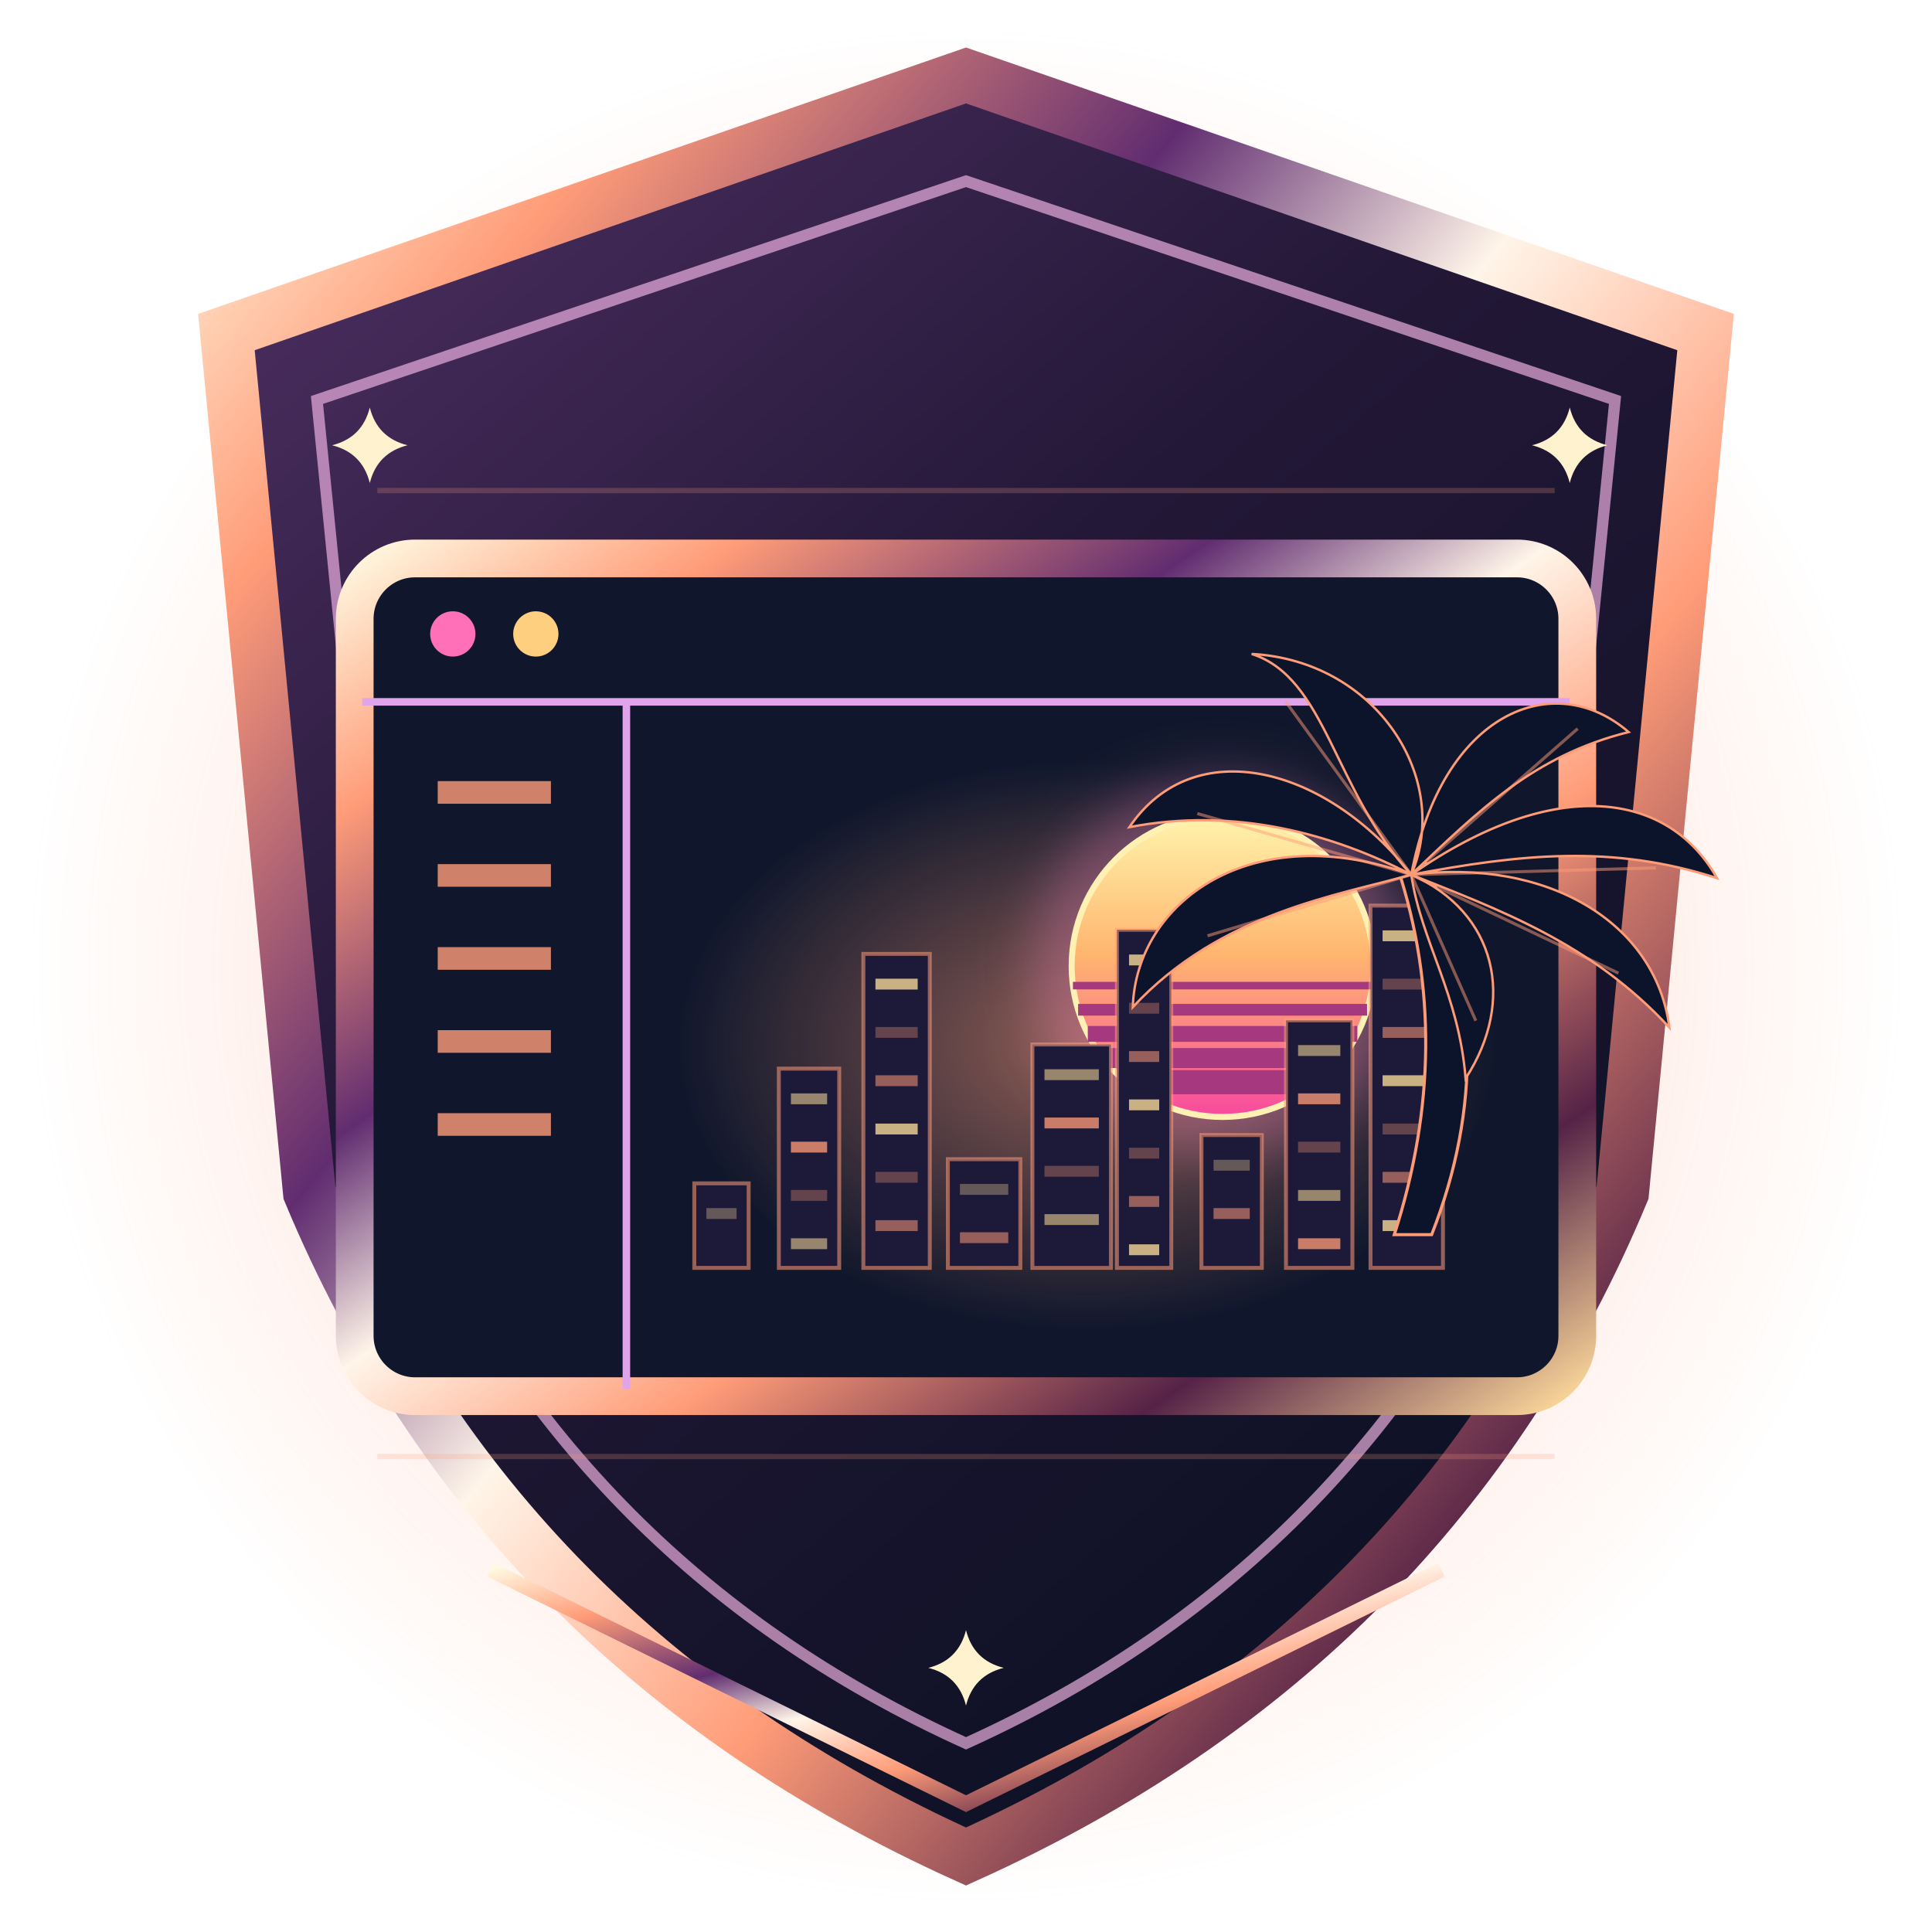
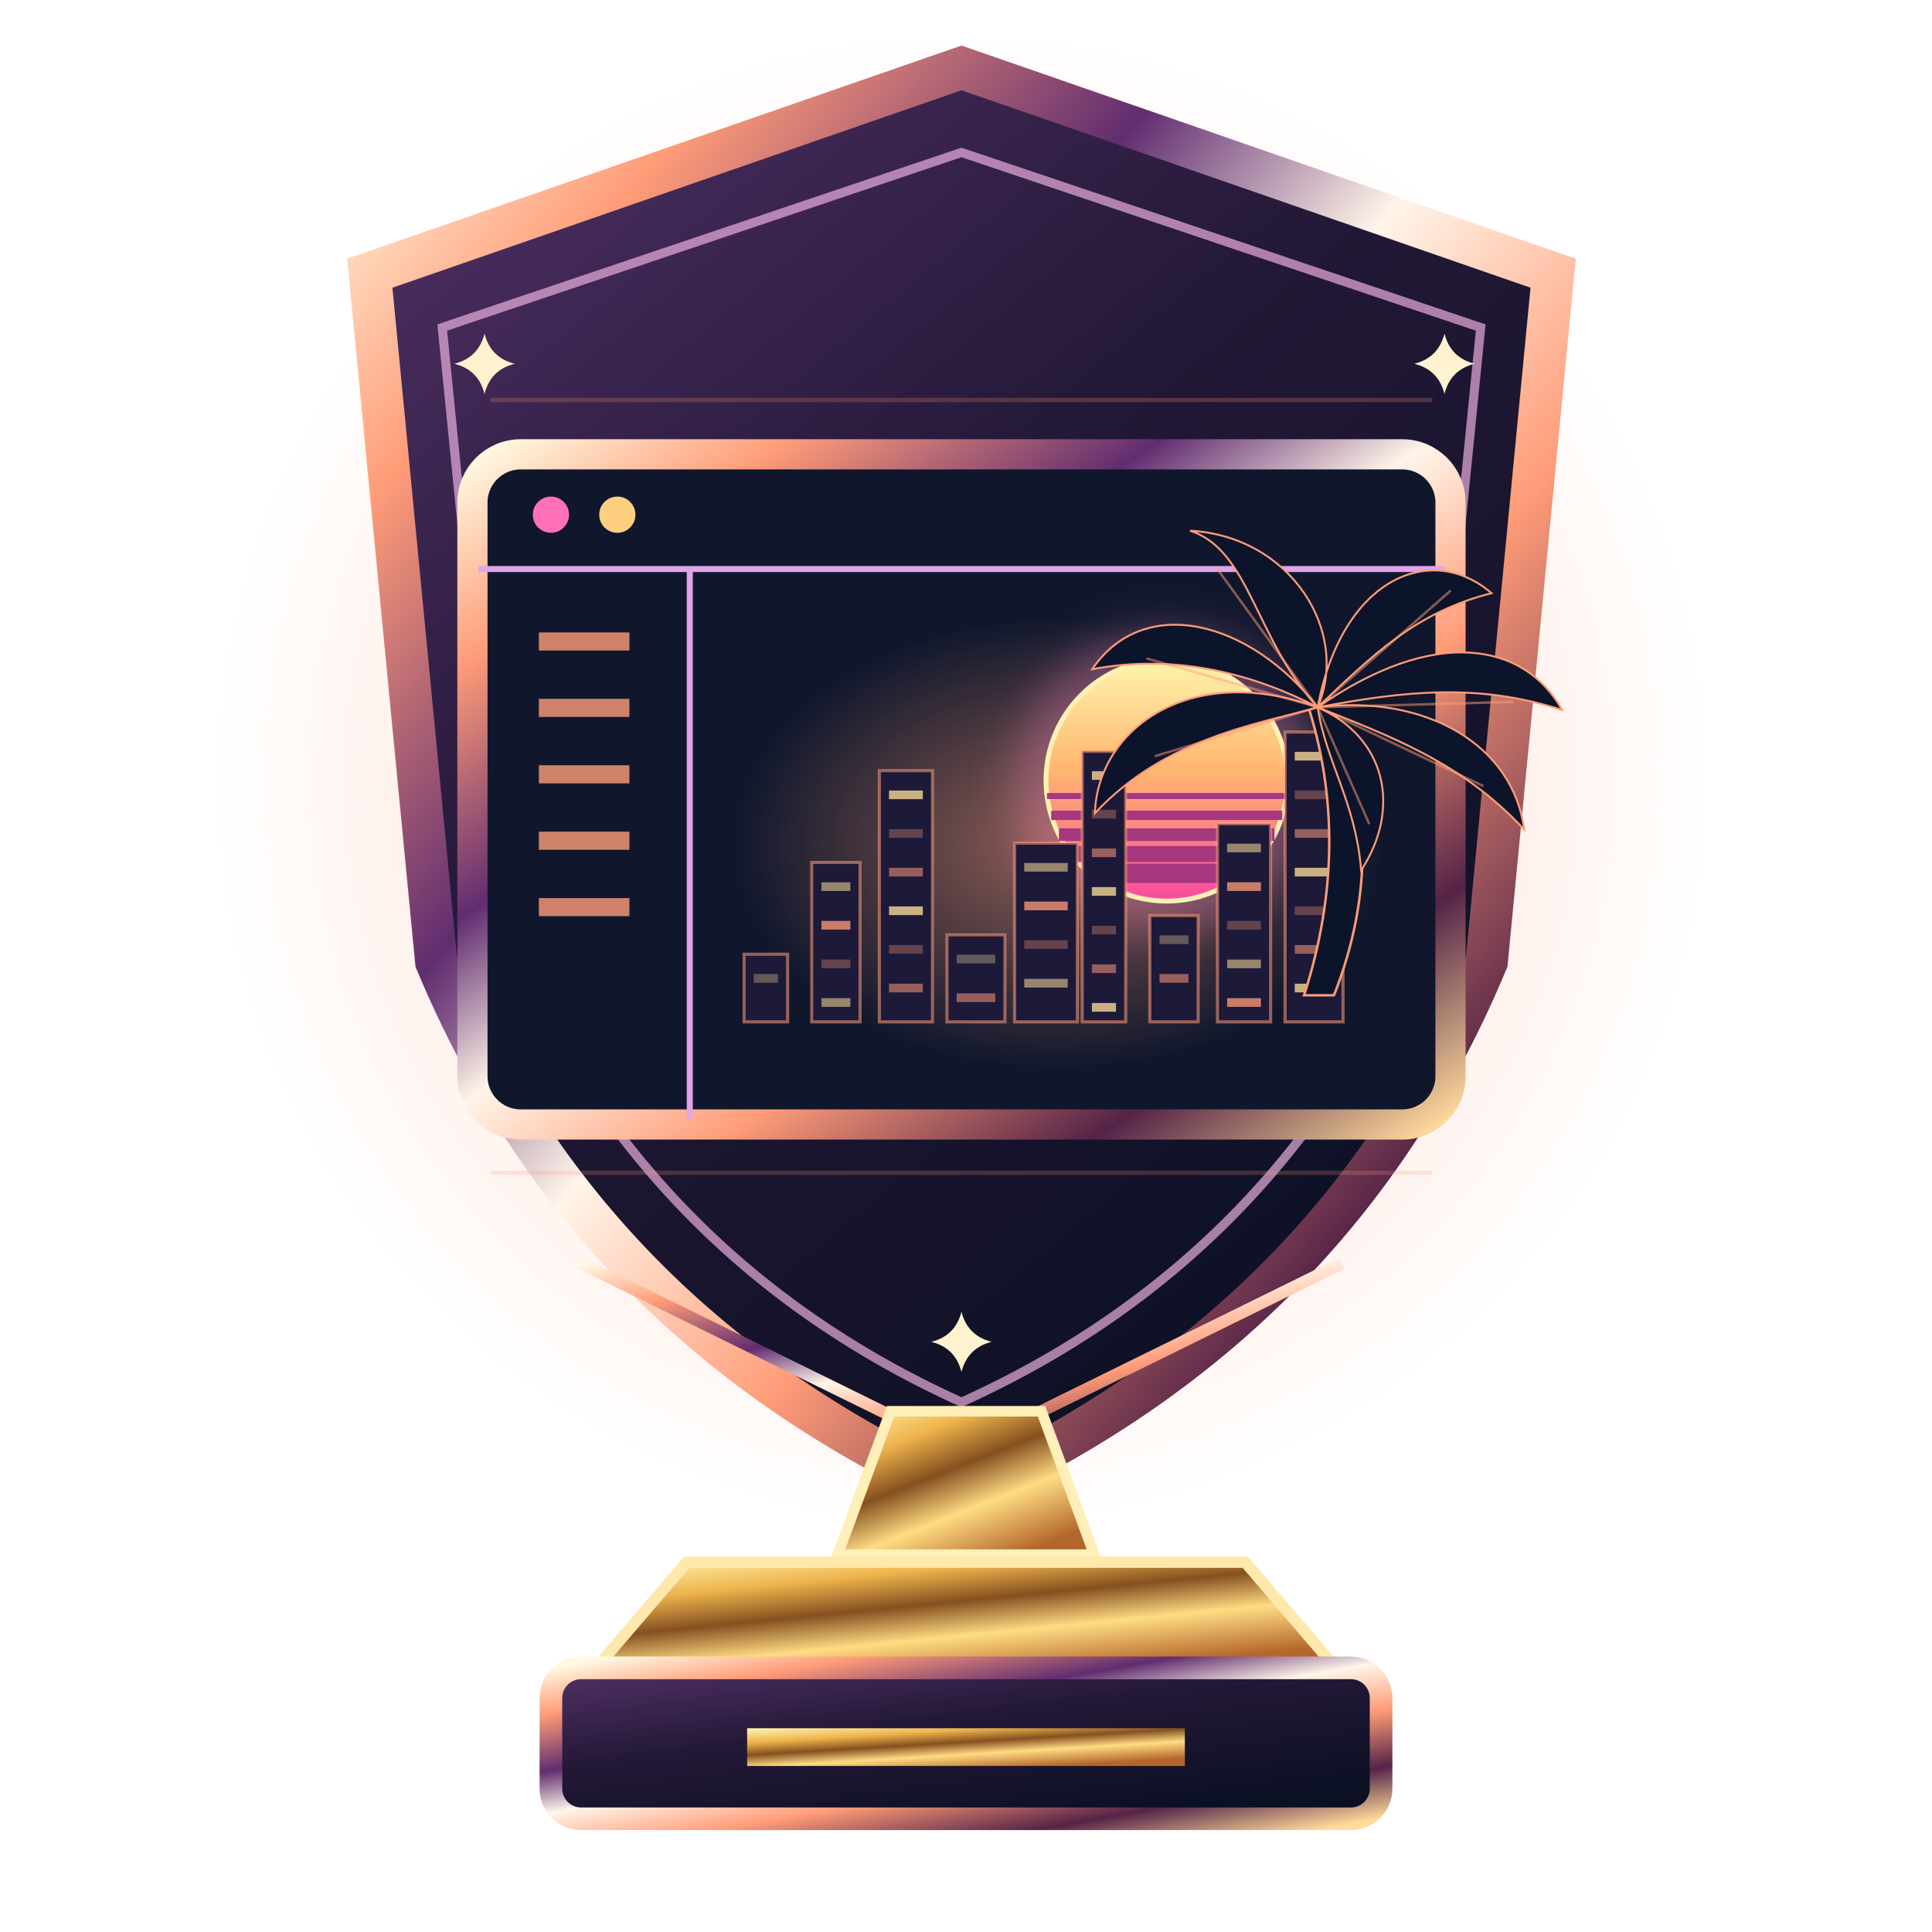
- <svg xmlns="http://www.w3.org/2000/svg" viewBox="0 0 256 256" role="img" aria-label="Vice Skyline">
+ <svg xmlns="http://www.w3.org/2000/svg" viewBox="0 0 256 256" role="img" aria-label="Skyline Award">
  <defs>
    <linearGradient id="metal" x2="1" y2="1">
      <stop stop-color="#fff9e2" />
      <stop offset=".15" stop-color="#ff9c78" />
      <stop offset=".34" stop-color="#612d70" />
      <stop offset=".48" stop-color="#fff5e9" />
      <stop offset=".64" stop-color="#ff9c78" />
      <stop offset=".83" stop-color="#552347" />
      <stop offset="1" stop-color="#ffdc9c" />
    </linearGradient>
    <linearGradient id="gold" x2=".7" y2="1">
      <stop stop-color="#fff7b4" />
      <stop offset=".26" stop-color="#eeb34c" />
      <stop offset=".48" stop-color="#855020" />
      <stop offset=".7" stop-color="#ffdc83" />
      <stop offset="1" stop-color="#b4672b" />
    </linearGradient>
    <linearGradient id="pink" x2=".7" y2="1">
      <stop stop-color="#fff0fa" />
      <stop offset=".24" stop-color="#ff82bf" />
      <stop offset=".52" stop-color="#d72d8a" />
      <stop offset=".8" stop-color="#76204e" />
      <stop offset="1" stop-color="#ffb5e4" />
    </linearGradient>
    <linearGradient id="chrome" x2=".7" y2="1">
      <stop stop-color="#fff" />
      <stop offset=".26" stop-color="#8ce7ff" />
      <stop offset=".48" stop-color="#3d3575" />
      <stop offset=".56" stop-color="#f7f4ff" />
      <stop offset=".76" stop-color="#8192cb" />
      <stop offset="1" stop-color="#25304e" />
    </linearGradient>
    <linearGradient id="sun" x2="0" y2="1">
      <stop stop-color="#fff4ac" />
      <stop offset=".46" stop-color="#ffb66f" />
      <stop offset="1" stop-color="#f84a9e" />
    </linearGradient>
    <linearGradient id="body" x2=".7" y2="1">
      <stop stop-color="#533267" />
      <stop offset=".45" stop-color="#231837" />
      <stop offset="1" stop-color="#0b1023" />
    </linearGradient>
    <radialGradient id="halo">
      <stop stop-color="#ff9c78" stop-opacity=".53" />
      <stop offset="1" stop-color="#ff9c78" stop-opacity="0" />
    </radialGradient>
    <filter id="glow" x="-50%" y="-50%" width="200%" height="200%">
      <feGaussianBlur stdDeviation="3.5" />
    </filter>
  </defs>
-   <circle cx="128" cy="128" r="125" fill="url(#halo)" />
-   <path d="M128 10 226 44 215 158Q190 218 128 246Q66 218 41 158L30 44Z" fill="url(#body)" stroke="url(#metal)" stroke-width="7" />
-   <path d="M128 24 214 53 204 153Q181 207 128 231Q75 207 52 153L42 53Z" fill="none" stroke="#efb2e3" stroke-opacity=".68" stroke-width="1.5" />
-   <g opacity=".22">
-     <path d="M50 65h156" stroke="#ff9c78" stroke-width=".7" />
-     <path d="M50 81h156" stroke="#ff9c78" stroke-width=".7" />
-     <path d="M50 97h156" stroke="#ff9c78" stroke-width=".7" />
-     <path d="M50 113h156" stroke="#ff9c78" stroke-width=".7" />
-     <path d="M50 129h156" stroke="#ff9c78" stroke-width=".7" />
-     <path d="M50 145h156" stroke="#ff9c78" stroke-width=".7" />
-     <path d="M50 161h156" stroke="#ff9c78" stroke-width=".7" />
-     <path d="M50 177h156" stroke="#ff9c78" stroke-width=".7" />
-     <path d="M50 193h156" stroke="#ff9c78" stroke-width=".7" />
+   <g transform="translate(25 1) scale(.8)">
+     <circle cx="128" cy="128" r="125" fill="url(#halo)" />
+     <path d="M128 10 226 44 215 158Q190 218 128 246Q66 218 41 158L30 44Z" fill="url(#body)" stroke="url(#metal)" stroke-width="7" />
+     <path d="M128 24 214 53 204 153Q181 207 128 231Q75 207 52 153L42 53Z" fill="none" stroke="#efb2e3" stroke-opacity=".68" stroke-width="1.5" />
+     <g opacity=".22">
+       <path d="M50 65h156" stroke="#ff9c78" stroke-width=".7" />
+       <path d="M50 81h156" stroke="#ff9c78" stroke-width=".7" />
+       <path d="M50 97h156" stroke="#ff9c78" stroke-width=".7" />
+       <path d="M50 113h156" stroke="#ff9c78" stroke-width=".7" />
+       <path d="M50 129h156" stroke="#ff9c78" stroke-width=".7" />
+       <path d="M50 145h156" stroke="#ff9c78" stroke-width=".7" />
+       <path d="M50 161h156" stroke="#ff9c78" stroke-width=".7" />
+       <path d="M50 177h156" stroke="#ff9c78" stroke-width=".7" />
+       <path d="M50 193h156" stroke="#ff9c78" stroke-width=".7" />
+     </g>
+     <rect x="47" y="74" width="162" height="111" rx="8" fill="#10172c" stroke="url(#metal)" stroke-width="5" />
+     <path d="M48 93h160M83 93v91" stroke="#dfa4e9" />
+     <circle cx="60" cy="84" r="3" fill="#ff70b8" />
+     <circle cx="71" cy="84" r="3" fill="#ffcf80" />
+     <path d="M58 105h15m-15 11h15m-15 11h15m-15 11h15m-15 11h15" stroke="#ff9c78" stroke-width="3" opacity=".8" />
+     <rect x="90" y="101" width="108" height="75" rx="3" fill="url(#halo)" />
+     <circle cx="162" cy="128" r="25" fill="#ff8cc4" opacity=".32" filter="url(#glow)" />
+     <circle cx="162" cy="128" r="20" fill="url(#sun)" stroke="#fff0b4" stroke-width=".8" />
+     <path d="M142.17 130.6h39.661" stroke="#a5387e" stroke-width="1" />
+     <path d="M142.859 133.8h38.281" stroke="#a5387e" stroke-width="1.55" />
+     <path d="M144.139 137h35.721" stroke="#a5387e" stroke-width="2.1" />
+     <path d="M146.152 140.2h31.696" stroke="#a5387e" stroke-width="2.65" />
+     <path d="M149.239 143.4h25.522" stroke="#a5387e" stroke-width="3.2" />
+     <g transform="translate(92 168) scale(0.8)">
+       <path d="M0 0V-14h9V0Z" fill="#1c1939" stroke="#ff9c78" stroke-opacity=".55" stroke-width=".65" />
+       <path d="M2 -9h5" stroke="#ffe19a" stroke-width="1.8" opacity="0.32" />
+       <path d="M14 0V-33h10V0Z" fill="#1c1939" stroke="#ff9c78" stroke-opacity=".55" stroke-width=".65" />
+       <path d="M16 -28h6" stroke="#ffe19a" stroke-width="1.8" opacity="0.54" />
+       <path d="M16 -20h6" stroke="#ff9c78" stroke-width="1.8" opacity="0.76" />
+       <path d="M16 -12h6" stroke="#ff9c78" stroke-width="1.8" opacity="0.32" />
+       <path d="M16 -4h6" stroke="#ffe19a" stroke-width="1.8" opacity="0.54" />
+       <path d="M28 0V-52h11V0Z" fill="#1c1939" stroke="#ff9c78" stroke-opacity=".55" stroke-width=".65" />
+       <path d="M30 -47h7" stroke="#ffe19a" stroke-width="1.8" opacity="0.76" />
+       <path d="M30 -39h7" stroke="#ff9c78" stroke-width="1.8" opacity="0.32" />
+       <path d="M30 -31h7" stroke="#ff9c78" stroke-width="1.8" opacity="0.54" />
+       <path d="M30 -23h7" stroke="#ffe19a" stroke-width="1.8" opacity="0.76" />
+       <path d="M30 -15h7" stroke="#ff9c78" stroke-width="1.8" opacity="0.32" />
+       <path d="M30 -7h7" stroke="#ff9c78" stroke-width="1.8" opacity="0.54" />
+       <path d="M42 0V-18h12V0Z" fill="#1c1939" stroke="#ff9c78" stroke-opacity=".55" stroke-width=".65" />
+       <path d="M44 -13h8" stroke="#ffe19a" stroke-width="1.8" opacity="0.32" />
+       <path d="M44 -5h8" stroke="#ff9c78" stroke-width="1.8" opacity="0.54" />
+       <path d="M56 0V-37h13V0Z" fill="#1c1939" stroke="#ff9c78" stroke-opacity=".55" stroke-width=".65" />
+       <path d="M58 -32h9" stroke="#ffe19a" stroke-width="1.8" opacity="0.54" />
+       <path d="M58 -24h9" stroke="#ff9c78" stroke-width="1.8" opacity="0.76" />
+       <path d="M58 -16h9" stroke="#ff9c78" stroke-width="1.8" opacity="0.32" />
+       <path d="M58 -8h9" stroke="#ffe19a" stroke-width="1.8" opacity="0.54" />
+       <path d="M70 0V-56h9V0Z" fill="#1c1939" stroke="#ff9c78" stroke-opacity=".55" stroke-width=".65" />
+       <path d="M72 -51h5" stroke="#ffe19a" stroke-width="1.8" opacity="0.76" />
+       <path d="M72 -43h5" stroke="#ff9c78" stroke-width="1.8" opacity="0.32" />
+       <path d="M72 -35h5" stroke="#ff9c78" stroke-width="1.8" opacity="0.54" />
+       <path d="M72 -27h5" stroke="#ffe19a" stroke-width="1.8" opacity="0.76" />
+       <path d="M72 -19h5" stroke="#ff9c78" stroke-width="1.8" opacity="0.32" />
+       <path d="M72 -11h5" stroke="#ff9c78" stroke-width="1.8" opacity="0.54" />
+       <path d="M72 -3h5" stroke="#ffe19a" stroke-width="1.8" opacity="0.76" />
+       <path d="M84 0V-22h10V0Z" fill="#1c1939" stroke="#ff9c78" stroke-opacity=".55" stroke-width=".65" />
+       <path d="M86 -17h6" stroke="#ffe19a" stroke-width="1.8" opacity="0.32" />
+       <path d="M86 -9h6" stroke="#ff9c78" stroke-width="1.8" opacity="0.54" />
+       <path d="M98 0V-41h11V0Z" fill="#1c1939" stroke="#ff9c78" stroke-opacity=".55" stroke-width=".65" />
+       <path d="M100 -36h7" stroke="#ffe19a" stroke-width="1.8" opacity="0.54" />
+       <path d="M100 -28h7" stroke="#ff9c78" stroke-width="1.8" opacity="0.76" />
+       <path d="M100 -20h7" stroke="#ff9c78" stroke-width="1.8" opacity="0.32" />
+       <path d="M100 -12h7" stroke="#ffe19a" stroke-width="1.8" opacity="0.54" />
+       <path d="M100 -4h7" stroke="#ff9c78" stroke-width="1.8" opacity="0.76" />
+       <path d="M112 0V-60h12V0Z" fill="#1c1939" stroke="#ff9c78" stroke-opacity=".55" stroke-width=".65" />
+       <path d="M114 -55h8" stroke="#ffe19a" stroke-width="1.8" opacity="0.76" />
+       <path d="M114 -47h8" stroke="#ff9c78" stroke-width="1.8" opacity="0.32" />
+       <path d="M114 -39h8" stroke="#ff9c78" stroke-width="1.8" opacity="0.54" />
+       <path d="M114 -31h8" stroke="#ffe19a" stroke-width="1.8" opacity="0.76" />
+       <path d="M114 -23h8" stroke="#ff9c78" stroke-width="1.8" opacity="0.32" />
+       <path d="M114 -15h8" stroke="#ff9c78" stroke-width="1.8" opacity="0.54" />
+       <path d="M114 -7h8" stroke="#ffe19a" stroke-width="1.8" opacity="0.76" />
+     </g>
+     <g transform="translate(187 115) scale(0.45)">
+       <path d="M-5 108Q13 52-4 0L4-2Q28 52 6 108Z" fill="#0c142b" stroke="#ff9c78" stroke-width=".9" />
+       <path d="M0 2C-25-30-64-40-83-12C-52-18-23-10 0 2C-47-15-81 10-82 41C-56 13-21 8 0 2C-23-23-25-56-47-63C-10-61 12-26 0 2C9-46 42-59 64-40C36-33 20-17 0 2C43-28 76-22 90 3C59-7 32-4 0 2C40-3 72 16 76 47C53 22 25 12 0 2C25 13 31 39 16 62C14 37 3 22 0 2Z" fill="#0c142b" stroke="#ff9c78" stroke-width=".7" />
+       <path d="M0 2L-63-16M0 2L-60 20M0 2L-37-49M0 2L49-41M0 2L72 0M0 2L61 31M0 2L19 45" stroke="#ff9c78" opacity=".5" fill="none" stroke-width=".9" />
+     </g>
+     <path d="M65 208l63 31 63-31" fill="none" stroke="url(#metal)" stroke-width="2" />
+     <path d="M49 54q1 4 5 5q-4 1-5 5q-1-4-5-5q4-1 5-5" fill="#fff3cf" />
+     <path d="M208 54q1 4 5 5q-4 1-5 5q-1-4-5-5q4-1 5-5" fill="#fff3cf" />
+     <path d="M128 216q1 4 5 5q-4 1-5 5q-1-4-5-5q4-1 5-5" fill="#fff3cf" />
  </g>
-   <rect x="47" y="74" width="162" height="111" rx="8" fill="#10172c" stroke="url(#metal)" stroke-width="5" />
-   <path d="M48 93h160M83 93v91" stroke="#dfa4e9" />
-   <circle cx="60" cy="84" r="3" fill="#ff70b8" />
-   <circle cx="71" cy="84" r="3" fill="#ffcf80" />
-   <path d="M58 105h15m-15 11h15m-15 11h15m-15 11h15m-15 11h15" stroke="#ff9c78" stroke-width="3" opacity=".8" />
-   <rect x="90" y="101" width="108" height="75" rx="3" fill="url(#halo)" />
-   <circle cx="162" cy="128" r="25" fill="#ff8cc4" opacity=".32" filter="url(#glow)" />
-   <circle cx="162" cy="128" r="20" fill="url(#sun)" stroke="#fff0b4" stroke-width=".8" />
-   <path d="M142.17 130.6h39.661" stroke="#a5387e" stroke-width="1" />
-   <path d="M142.859 133.8h38.281" stroke="#a5387e" stroke-width="1.55" />
-   <path d="M144.139 137h35.721" stroke="#a5387e" stroke-width="2.1" />
-   <path d="M146.152 140.2h31.696" stroke="#a5387e" stroke-width="2.65" />
-   <path d="M149.239 143.4h25.522" stroke="#a5387e" stroke-width="3.2" />
-   <g transform="translate(92 168) scale(0.8)">
-     <path d="M0 0V-14h9V0Z" fill="#1c1939" stroke="#ff9c78" stroke-opacity=".55" stroke-width=".65" />
-     <path d="M2 -9h5" stroke="#ffe19a" stroke-width="1.8" opacity="0.32" />
-     <path d="M14 0V-33h10V0Z" fill="#1c1939" stroke="#ff9c78" stroke-opacity=".55" stroke-width=".65" />
-     <path d="M16 -28h6" stroke="#ffe19a" stroke-width="1.8" opacity="0.54" />
-     <path d="M16 -20h6" stroke="#ff9c78" stroke-width="1.8" opacity="0.76" />
-     <path d="M16 -12h6" stroke="#ff9c78" stroke-width="1.8" opacity="0.32" />
-     <path d="M16 -4h6" stroke="#ffe19a" stroke-width="1.8" opacity="0.54" />
-     <path d="M28 0V-52h11V0Z" fill="#1c1939" stroke="#ff9c78" stroke-opacity=".55" stroke-width=".65" />
-     <path d="M30 -47h7" stroke="#ffe19a" stroke-width="1.8" opacity="0.76" />
-     <path d="M30 -39h7" stroke="#ff9c78" stroke-width="1.8" opacity="0.32" />
-     <path d="M30 -31h7" stroke="#ff9c78" stroke-width="1.8" opacity="0.54" />
-     <path d="M30 -23h7" stroke="#ffe19a" stroke-width="1.8" opacity="0.76" />
-     <path d="M30 -15h7" stroke="#ff9c78" stroke-width="1.8" opacity="0.32" />
-     <path d="M30 -7h7" stroke="#ff9c78" stroke-width="1.8" opacity="0.54" />
-     <path d="M42 0V-18h12V0Z" fill="#1c1939" stroke="#ff9c78" stroke-opacity=".55" stroke-width=".65" />
-     <path d="M44 -13h8" stroke="#ffe19a" stroke-width="1.8" opacity="0.32" />
-     <path d="M44 -5h8" stroke="#ff9c78" stroke-width="1.8" opacity="0.54" />
-     <path d="M56 0V-37h13V0Z" fill="#1c1939" stroke="#ff9c78" stroke-opacity=".55" stroke-width=".65" />
-     <path d="M58 -32h9" stroke="#ffe19a" stroke-width="1.8" opacity="0.54" />
-     <path d="M58 -24h9" stroke="#ff9c78" stroke-width="1.8" opacity="0.76" />
-     <path d="M58 -16h9" stroke="#ff9c78" stroke-width="1.8" opacity="0.32" />
-     <path d="M58 -8h9" stroke="#ffe19a" stroke-width="1.8" opacity="0.54" />
-     <path d="M70 0V-56h9V0Z" fill="#1c1939" stroke="#ff9c78" stroke-opacity=".55" stroke-width=".65" />
-     <path d="M72 -51h5" stroke="#ffe19a" stroke-width="1.8" opacity="0.76" />
-     <path d="M72 -43h5" stroke="#ff9c78" stroke-width="1.8" opacity="0.32" />
-     <path d="M72 -35h5" stroke="#ff9c78" stroke-width="1.8" opacity="0.54" />
-     <path d="M72 -27h5" stroke="#ffe19a" stroke-width="1.8" opacity="0.76" />
-     <path d="M72 -19h5" stroke="#ff9c78" stroke-width="1.8" opacity="0.32" />
-     <path d="M72 -11h5" stroke="#ff9c78" stroke-width="1.8" opacity="0.54" />
-     <path d="M72 -3h5" stroke="#ffe19a" stroke-width="1.8" opacity="0.76" />
-     <path d="M84 0V-22h10V0Z" fill="#1c1939" stroke="#ff9c78" stroke-opacity=".55" stroke-width=".65" />
-     <path d="M86 -17h6" stroke="#ffe19a" stroke-width="1.8" opacity="0.32" />
-     <path d="M86 -9h6" stroke="#ff9c78" stroke-width="1.8" opacity="0.54" />
-     <path d="M98 0V-41h11V0Z" fill="#1c1939" stroke="#ff9c78" stroke-opacity=".55" stroke-width=".65" />
-     <path d="M100 -36h7" stroke="#ffe19a" stroke-width="1.8" opacity="0.54" />
-     <path d="M100 -28h7" stroke="#ff9c78" stroke-width="1.8" opacity="0.76" />
-     <path d="M100 -20h7" stroke="#ff9c78" stroke-width="1.8" opacity="0.32" />
-     <path d="M100 -12h7" stroke="#ffe19a" stroke-width="1.8" opacity="0.54" />
-     <path d="M100 -4h7" stroke="#ff9c78" stroke-width="1.8" opacity="0.76" />
-     <path d="M112 0V-60h12V0Z" fill="#1c1939" stroke="#ff9c78" stroke-opacity=".55" stroke-width=".65" />
-     <path d="M114 -55h8" stroke="#ffe19a" stroke-width="1.8" opacity="0.76" />
-     <path d="M114 -47h8" stroke="#ff9c78" stroke-width="1.8" opacity="0.32" />
-     <path d="M114 -39h8" stroke="#ff9c78" stroke-width="1.8" opacity="0.54" />
-     <path d="M114 -31h8" stroke="#ffe19a" stroke-width="1.8" opacity="0.76" />
-     <path d="M114 -23h8" stroke="#ff9c78" stroke-width="1.8" opacity="0.32" />
-     <path d="M114 -15h8" stroke="#ff9c78" stroke-width="1.8" opacity="0.54" />
-     <path d="M114 -7h8" stroke="#ffe19a" stroke-width="1.8" opacity="0.76" />
-   </g>
-   <g transform="translate(187 115) scale(0.45)">
-     <path d="M-5 108Q13 52-4 0L4-2Q28 52 6 108Z" fill="#0c142b" stroke="#ff9c78" stroke-width=".9" />
-     <path d="M0 2C-25-30-64-40-83-12C-52-18-23-10 0 2C-47-15-81 10-82 41C-56 13-21 8 0 2C-23-23-25-56-47-63C-10-61 12-26 0 2C9-46 42-59 64-40C36-33 20-17 0 2C43-28 76-22 90 3C59-7 32-4 0 2C40-3 72 16 76 47C53 22 25 12 0 2C25 13 31 39 16 62C14 37 3 22 0 2Z" fill="#0c142b" stroke="#ff9c78" stroke-width=".7" />
-     <path d="M0 2L-63-16M0 2L-60 20M0 2L-37-49M0 2L49-41M0 2L72 0M0 2L61 31M0 2L19 45" stroke="#ff9c78" opacity=".5" fill="none" stroke-width=".9" />
-   </g>
-   <path d="M65 208l63 31 63-31" fill="none" stroke="url(#metal)" stroke-width="2" />
-   <path d="M49 54q1 4 5 5q-4 1-5 5q-1-4-5-5q4-1 5-5" fill="#fff3cf" />
-   <path d="M208 54q1 4 5 5q-4 1-5 5q-1-4-5-5q4-1 5-5" fill="#fff3cf" />
-   <path d="M128 216q1 4 5 5q-4 1-5 5q-1-4-5-5q4-1 5-5" fill="#fff3cf" />
+   <path d="M118 187h20l7 19h-34Z" fill="url(#gold)" stroke="#ffefb9" stroke-width="1.4" />
+   <path d="M91 207h74l12 14H79Z" fill="url(#gold)" stroke="#ffe8ac" stroke-width="1.5" />
+   <rect x="73" y="221" width="110" height="20" rx="4" fill="url(#body)" stroke="url(#metal)" stroke-width="3" />
+   <path d="M99 229h58v5H99Z" fill="url(#gold)" />
</svg>
